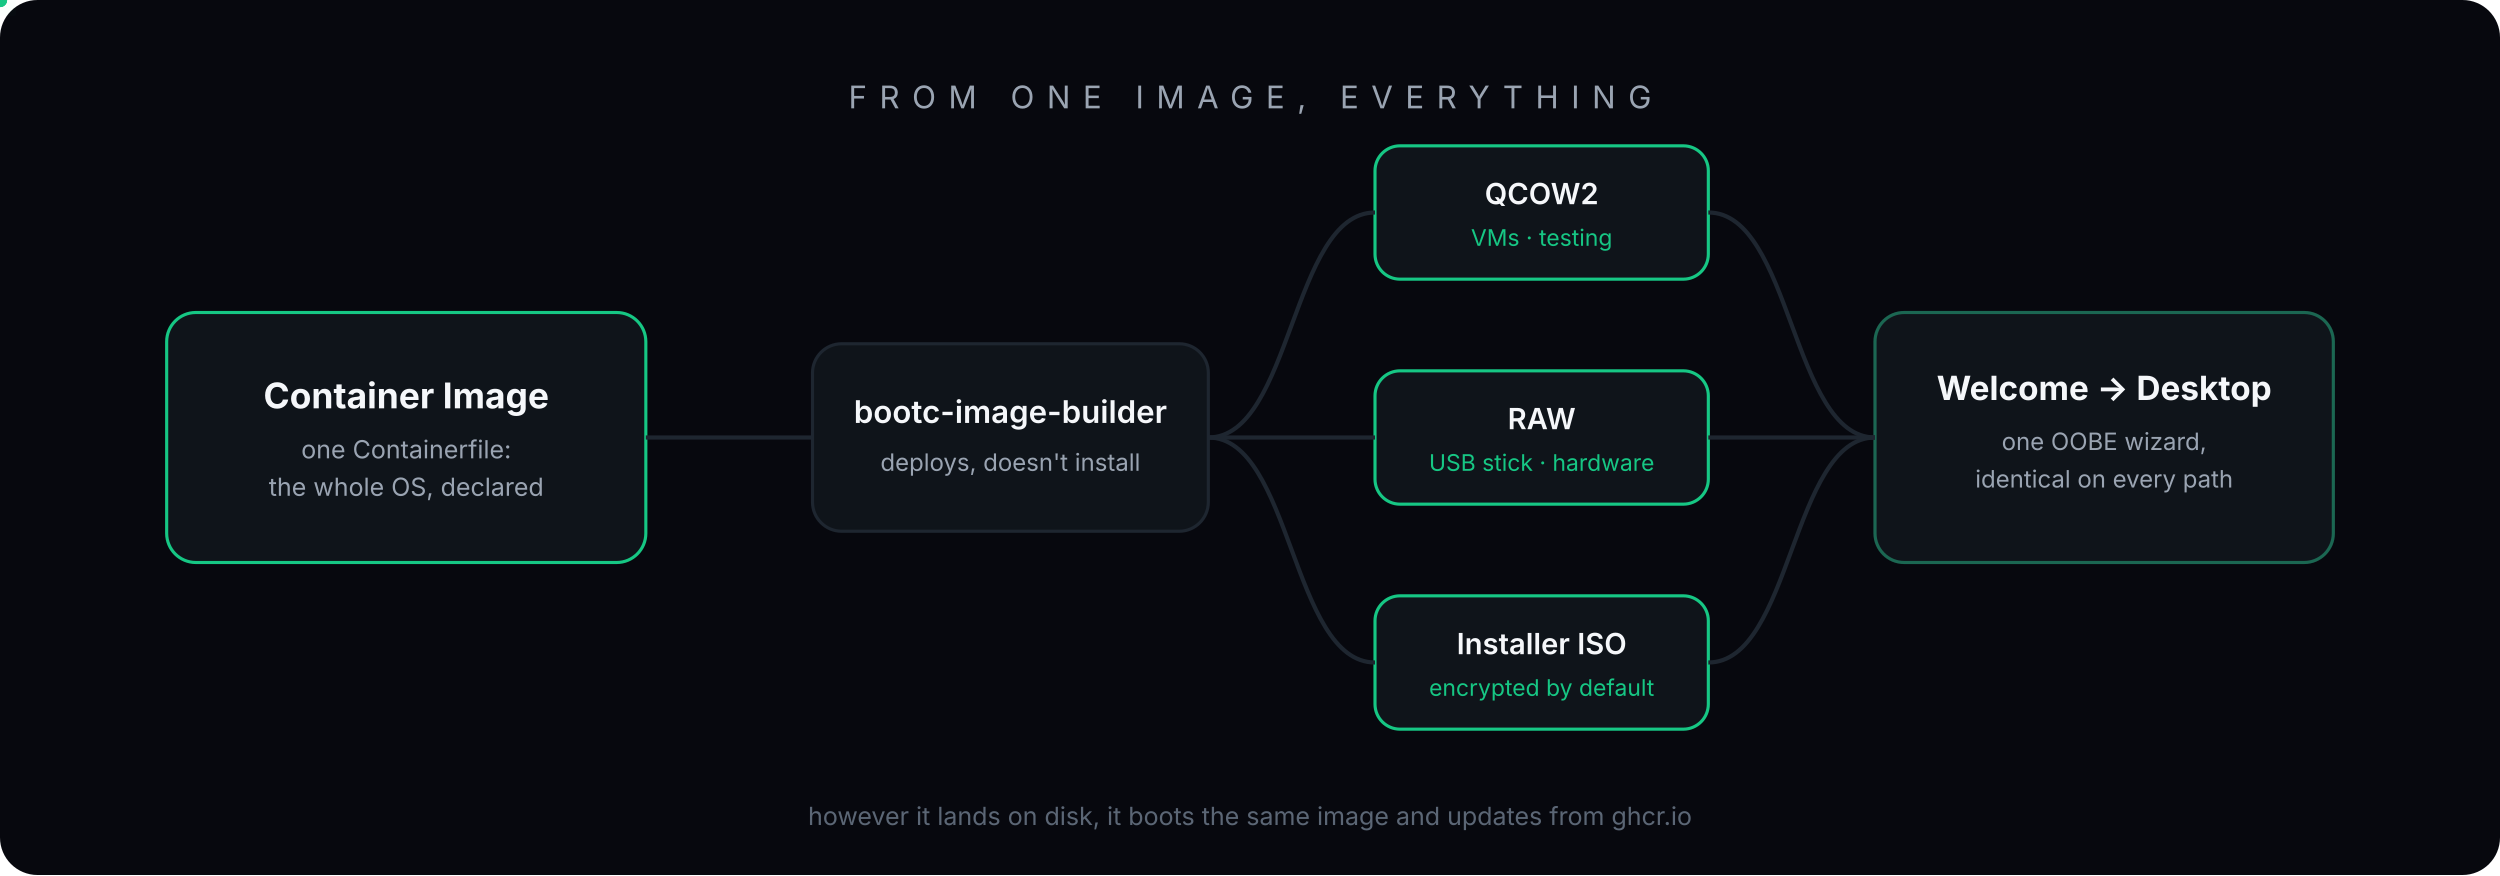
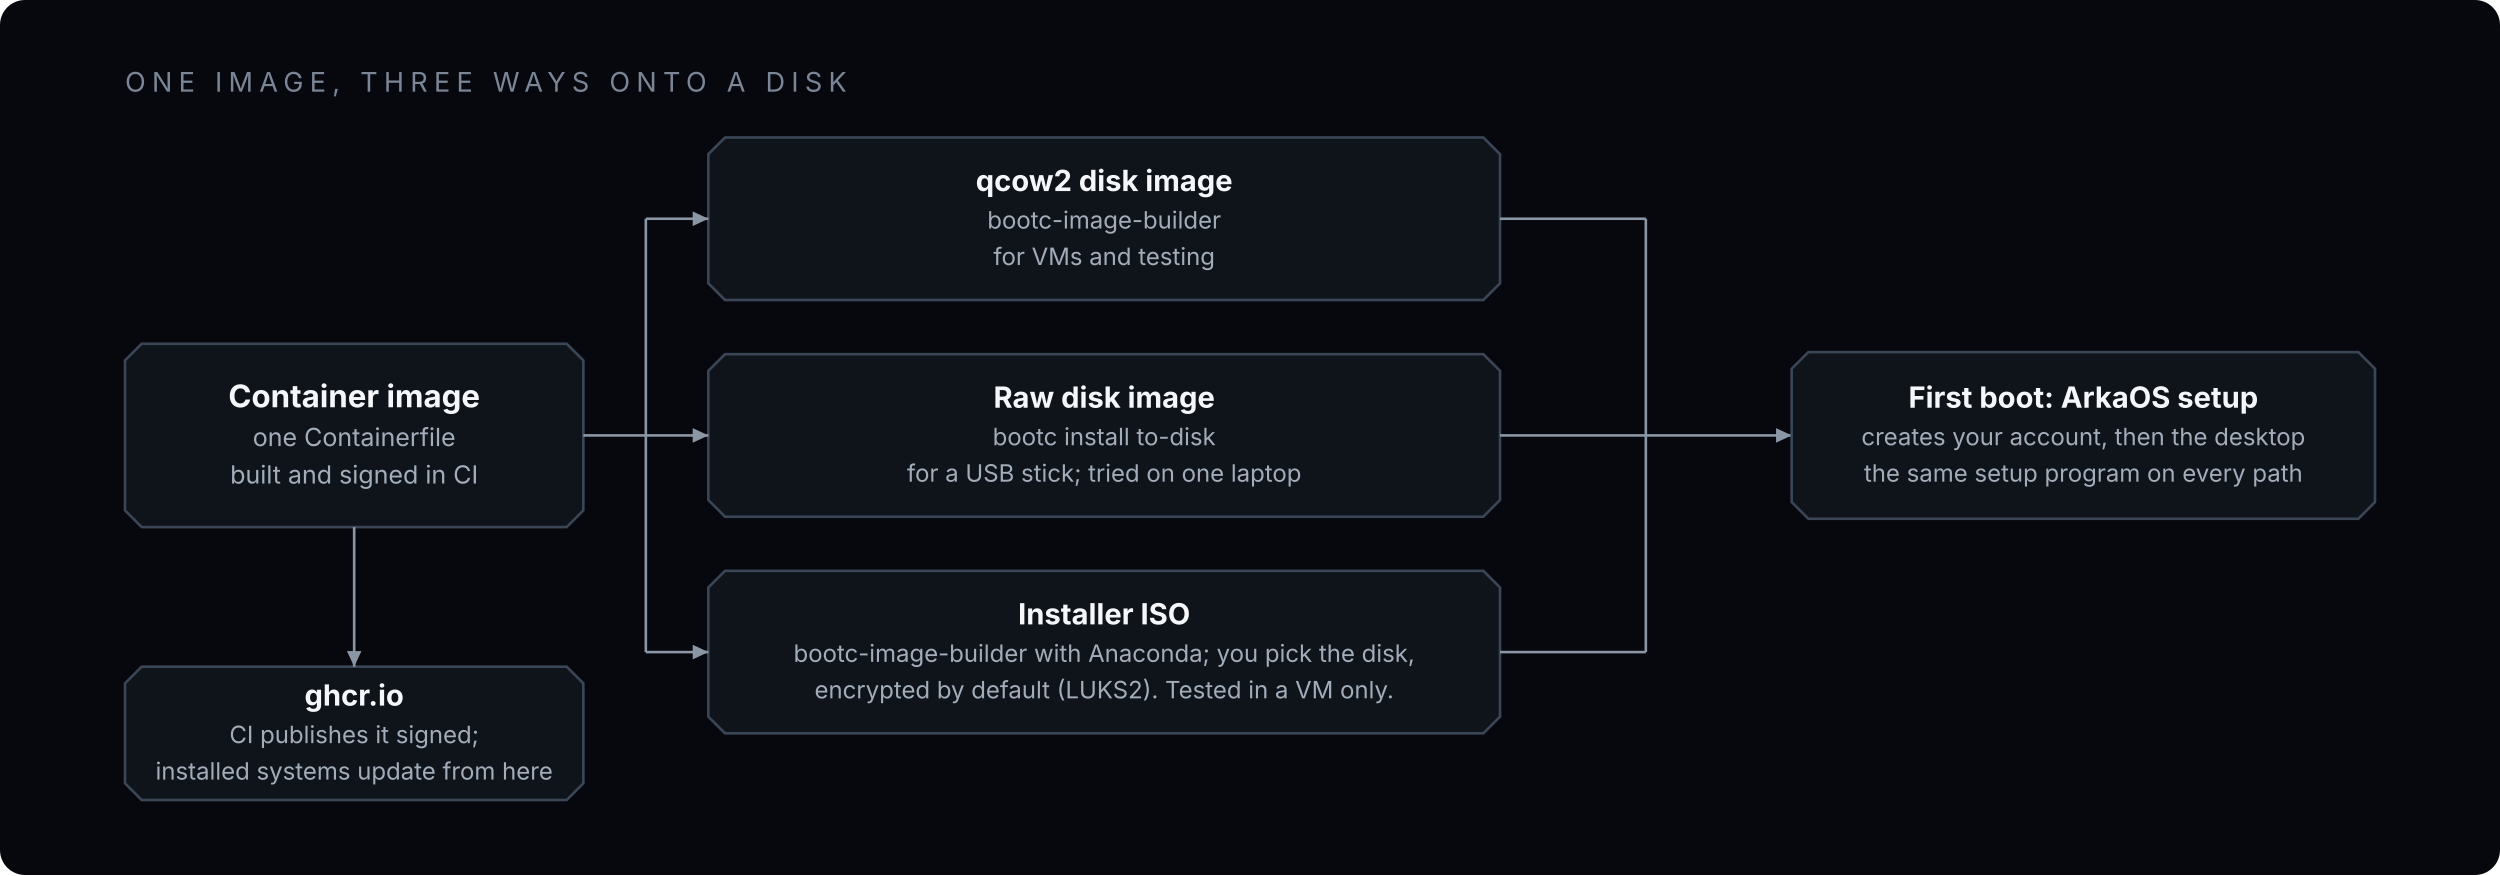
- <svg xmlns="http://www.w3.org/2000/svg" width="1200" height="420" viewBox="0 0 1200 420" font-family="Inter, -apple-system, 'Segoe UI', sans-serif">
+ <svg xmlns="http://www.w3.org/2000/svg" width="1200" height="420" viewBox="0 0 1200 420" font-family="Inter, 'Noto Sans', 'Segoe UI', sans-serif">
  <defs>
-     <filter id="g" x="-60%" y="-60%" width="220%" height="220%">
-       <feGaussianBlur stdDeviation="5" result="b" />
-       <feMerge>
-         <feMergeNode in="b" />
-         <feMergeNode in="SourceGraphic" />
-       </feMerge>
-     </filter>
+     <marker id="a" markerWidth="8" markerHeight="8" refX="7.5" refY="4" orient="auto" markerUnits="userSpaceOnUse">
+       <path d="M0 0.5L7.5 4L0 7.5Z" fill="#8b96a5" />
+     </marker>
  </defs>
-   <rect width="1200" height="420" rx="18" fill="#07080e" />
-   <text x="600" y="52" text-anchor="middle" font-size="15" letter-spacing="6" fill="#9aa4b2">FROM ONE IMAGE, EVERYTHING</text>
-   <g>
-     <rect x="80" y="150" width="230" height="120" rx="14" fill="#0f141a" stroke="#16c784" stroke-width="1.5" />
-     <text x="195" y="196" text-anchor="middle" font-size="17" font-weight="700" fill="#f5f7fa">Container Image</text>
-     <text x="195" y="220" text-anchor="middle" font-size="12" fill="#9aa4b2">one Containerfile:</text>
-     <text x="195" y="238" text-anchor="middle" font-size="12" fill="#9aa4b2">the whole OS, declared</text>
-   </g>
-   <g>
-     <rect x="390" y="165" width="190" height="90" rx="14" fill="#0f141a" stroke="#1e2630" stroke-width="1.5" />
-     <text x="485" y="203" text-anchor="middle" font-size="15" font-weight="600" fill="#f5f7fa">bootc-image-builder</text>
-     <text x="485" y="226" text-anchor="middle" font-size="11.5" fill="#9aa4b2">deploys, doesn't install</text>
-   </g>
-   <g>
-     <rect x="660" y="70" width="160" height="64" rx="12" fill="#0f141a" stroke="#16c784" stroke-width="1.5" />
-     <text x="740" y="98" text-anchor="middle" font-size="14" font-weight="600" fill="#f5f7fa">QCOW2</text>
-     <text x="740" y="118" text-anchor="middle" font-size="11" fill="#16c784">VMs · testing</text>
-     <rect x="660" y="178" width="160" height="64" rx="12" fill="#0f141a" stroke="#16c784" stroke-width="1.5" />
-     <text x="740" y="206" text-anchor="middle" font-size="14" font-weight="600" fill="#f5f7fa">RAW</text>
-     <text x="740" y="226" text-anchor="middle" font-size="11" fill="#16c784">USB stick · hardware</text>
-     <rect x="660" y="286" width="160" height="64" rx="12" fill="#0f141a" stroke="#16c784" stroke-width="1.5" />
-     <text x="740" y="314" text-anchor="middle" font-size="14" font-weight="600" fill="#f5f7fa">Installer ISO</text>
-     <text x="740" y="334" text-anchor="middle" font-size="11" fill="#16c784">encrypted by default</text>
-   </g>
-   <g>
-     <rect x="900" y="150" width="220" height="120" rx="14" fill="#0f141a" stroke="#1e2630" stroke-width="1.5" />
-     <rect x="900" y="150" width="220" height="120" rx="14" fill="none" stroke="#16c784" stroke-width="1.5" opacity="0.4">
-       <animate attributeName="opacity" values="0.4;0.1;0.4" dur="3.5s" repeatCount="indefinite" />
-     </rect>
-     <text x="1010" y="192" text-anchor="middle" font-size="16" font-weight="700" fill="#f5f7fa">Welcome → Desktop</text>
-     <text x="1010" y="216" text-anchor="middle" font-size="11.5" fill="#9aa4b2">one OOBE wizard,</text>
-     <text x="1010" y="234" text-anchor="middle" font-size="11.5" fill="#9aa4b2">identical on every path</text>
-   </g>
-   <g stroke="#1e2630" stroke-width="2" fill="none">
-     <path d="M310 210 H390" />
-     <path d="M580 210 C620 210 620 102 660 102" />
-     <path d="M580 210 H660" />
-     <path d="M580 210 C620 210 620 318 660 318" />
-     <path d="M820 102 C860 102 860 210 900 210" />
-     <path d="M820 210 H900" />
-     <path d="M820 318 C860 318 860 210 900 210" />
-   </g>
-   <g fill="#16c784" filter="url(#g)">
-     <circle r="3.4">
-       <animateMotion path="M310 210 H390" dur="1.4s" repeatCount="indefinite" />
-       <animate attributeName="opacity" values="0;1;0" dur="1.4s" repeatCount="indefinite" />
-     </circle>
-     <circle r="3.4">
-       <animateMotion path="M580 210 C620 210 620 102 660 102" dur="1.4s" begin="0.45s" repeatCount="indefinite" />
-       <animate attributeName="opacity" values="0;1;0" dur="1.4s" begin="0.45s" repeatCount="indefinite" />
-     </circle>
-     <circle r="3.4">
-       <animateMotion path="M820 102 C860 102 860 210 900 210" dur="1.4s" begin="0.9s" repeatCount="indefinite" />
-       <animate attributeName="opacity" values="0;1;0" dur="1.4s" begin="0.9s" repeatCount="indefinite" />
-     </circle>
-   </g>
-   <text x="600" y="396" text-anchor="middle" font-size="12" fill="#5b6675">however it lands on disk, it boots the same image and updates from ghcr.io</text>
+   <rect width="1200" height="420" rx="12" fill="#07080e" />
+   <text x="60" y="44" text-anchor="start" font-size="13" letter-spacing="3" fill="#7a8696">ONE IMAGE, THREE WAYS ONTO A DISK</text>
+   <path d="M68 165.0H272L280 173.0V245.0L272 253.0H68L60 245.0V173.0Z" fill="#0f141a" stroke="#3a4656" stroke-width="1.25" stroke-linejoin="miter" />
+   <text x="170.0" y="195.5" text-anchor="middle" font-size="15" font-weight="700" fill="#f5f7fa">Container image</text>
+   <text x="170.0" y="214.1" text-anchor="middle" font-size="12" font-weight="400" fill="#a3adba">one Containerfile</text>
+   <text x="170.0" y="232.1" text-anchor="middle" font-size="12" font-weight="400" fill="#a3adba">built and signed in CI</text>
+   <path d="M348 66H712L720 74V136L712 144H348L340 136V74Z" fill="#0f141a" stroke="#3a4656" stroke-width="1.25" stroke-linejoin="miter" />
+   <text x="530.0" y="91.7" text-anchor="middle" font-size="14" font-weight="700" fill="#f5f7fa">qcow2 disk image</text>
+   <text x="530.0" y="109.7" text-anchor="middle" font-size="11.5" font-weight="400" fill="#a3adba">bootc-image-builder</text>
+   <text x="530.0" y="127.2" text-anchor="middle" font-size="11.5" font-weight="400" fill="#a3adba">for VMs and testing</text>
+   <path d="M348 170H712L720 178V240L712 248H348L340 240V178Z" fill="#0f141a" stroke="#3a4656" stroke-width="1.25" stroke-linejoin="miter" />
+   <text x="530.0" y="195.7" text-anchor="middle" font-size="14" font-weight="700" fill="#f5f7fa">Raw disk image</text>
+   <text x="530.0" y="213.7" text-anchor="middle" font-size="11.5" font-weight="400" fill="#a3adba">bootc install to-disk</text>
+   <text x="530.0" y="231.2" text-anchor="middle" font-size="11.5" font-weight="400" fill="#a3adba">for a USB stick; tried on one laptop</text>
+   <path d="M348 274H712L720 282V344L712 352H348L340 344V282Z" fill="#0f141a" stroke="#3a4656" stroke-width="1.25" stroke-linejoin="miter" />
+   <text x="530.0" y="299.7" text-anchor="middle" font-size="14" font-weight="700" fill="#f5f7fa">Installer ISO</text>
+   <text x="530.0" y="317.7" text-anchor="middle" font-size="11.5" font-weight="400" fill="#a3adba">bootc-image-builder with Anaconda; you pick the disk,</text>
+   <text x="530.0" y="335.2" text-anchor="middle" font-size="11.5" font-weight="400" fill="#a3adba">encrypted by default (LUKS2). Tested in a VM only.</text>
+   <path d="M280 209.0 L310 209.0" fill="none" stroke="#8b96a5" stroke-width="1.25" stroke-linejoin="miter" />
+   <path d="M310 105.0 L310 313.0" fill="none" stroke="#8b96a5" stroke-width="1.25" stroke-linejoin="miter" />
+   <path d="M310 105.0 L340 105.0" fill="none" stroke="#8b96a5" stroke-width="1.25" stroke-linejoin="miter" marker-end="url(#a)" />
+   <path d="M310 209.0 L340 209.0" fill="none" stroke="#8b96a5" stroke-width="1.25" stroke-linejoin="miter" marker-end="url(#a)" />
+   <path d="M310 313.0 L340 313.0" fill="none" stroke="#8b96a5" stroke-width="1.25" stroke-linejoin="miter" marker-end="url(#a)" />
+   <path d="M720 105.0 L790 105.0" fill="none" stroke="#8b96a5" stroke-width="1.25" stroke-linejoin="miter" />
+   <path d="M720 209.0 L790 209.0" fill="none" stroke="#8b96a5" stroke-width="1.25" stroke-linejoin="miter" />
+   <path d="M720 313.0 L790 313.0" fill="none" stroke="#8b96a5" stroke-width="1.25" stroke-linejoin="miter" />
+   <path d="M790 105.0 L790 313.0" fill="none" stroke="#8b96a5" stroke-width="1.25" stroke-linejoin="miter" />
+   <path d="M790 209.0 L860 209.0" fill="none" stroke="#8b96a5" stroke-width="1.25" stroke-linejoin="miter" marker-end="url(#a)" />
+   <path d="M868 169.0H1132L1140 177.0V241.0L1132 249.0H868L860 241.0V177.0Z" fill="#0f141a" stroke="#3a4656" stroke-width="1.25" stroke-linejoin="miter" />
+   <text x="1000.0" y="195.7" text-anchor="middle" font-size="14" font-weight="700" fill="#f5f7fa">First boot: ArkaOS setup</text>
+   <text x="1000.0" y="213.7" text-anchor="middle" font-size="11.5" font-weight="400" fill="#a3adba">creates your account, then the desktop</text>
+   <text x="1000.0" y="231.2" text-anchor="middle" font-size="11.5" font-weight="400" fill="#a3adba">the same setup program on every path</text>
+   <path d="M68 320H272L280 328V376L272 384H68L60 376V328Z" fill="#0f141a" stroke="#3a4656" stroke-width="1.25" stroke-linejoin="miter" />
+   <text x="170.0" y="338.7" text-anchor="middle" font-size="14" font-weight="700" fill="#f5f7fa">ghcr.io</text>
+   <text x="170.0" y="356.7" text-anchor="middle" font-size="11.5" font-weight="400" fill="#a3adba">CI publishes it signed;</text>
+   <text x="170.0" y="374.2" text-anchor="middle" font-size="11.5" font-weight="400" fill="#a3adba">installed systems update from here</text>
+   <path d="M170 253.0 L170 320" fill="none" stroke="#8b96a5" stroke-width="1.25" stroke-linejoin="miter" marker-end="url(#a)" />
</svg>
